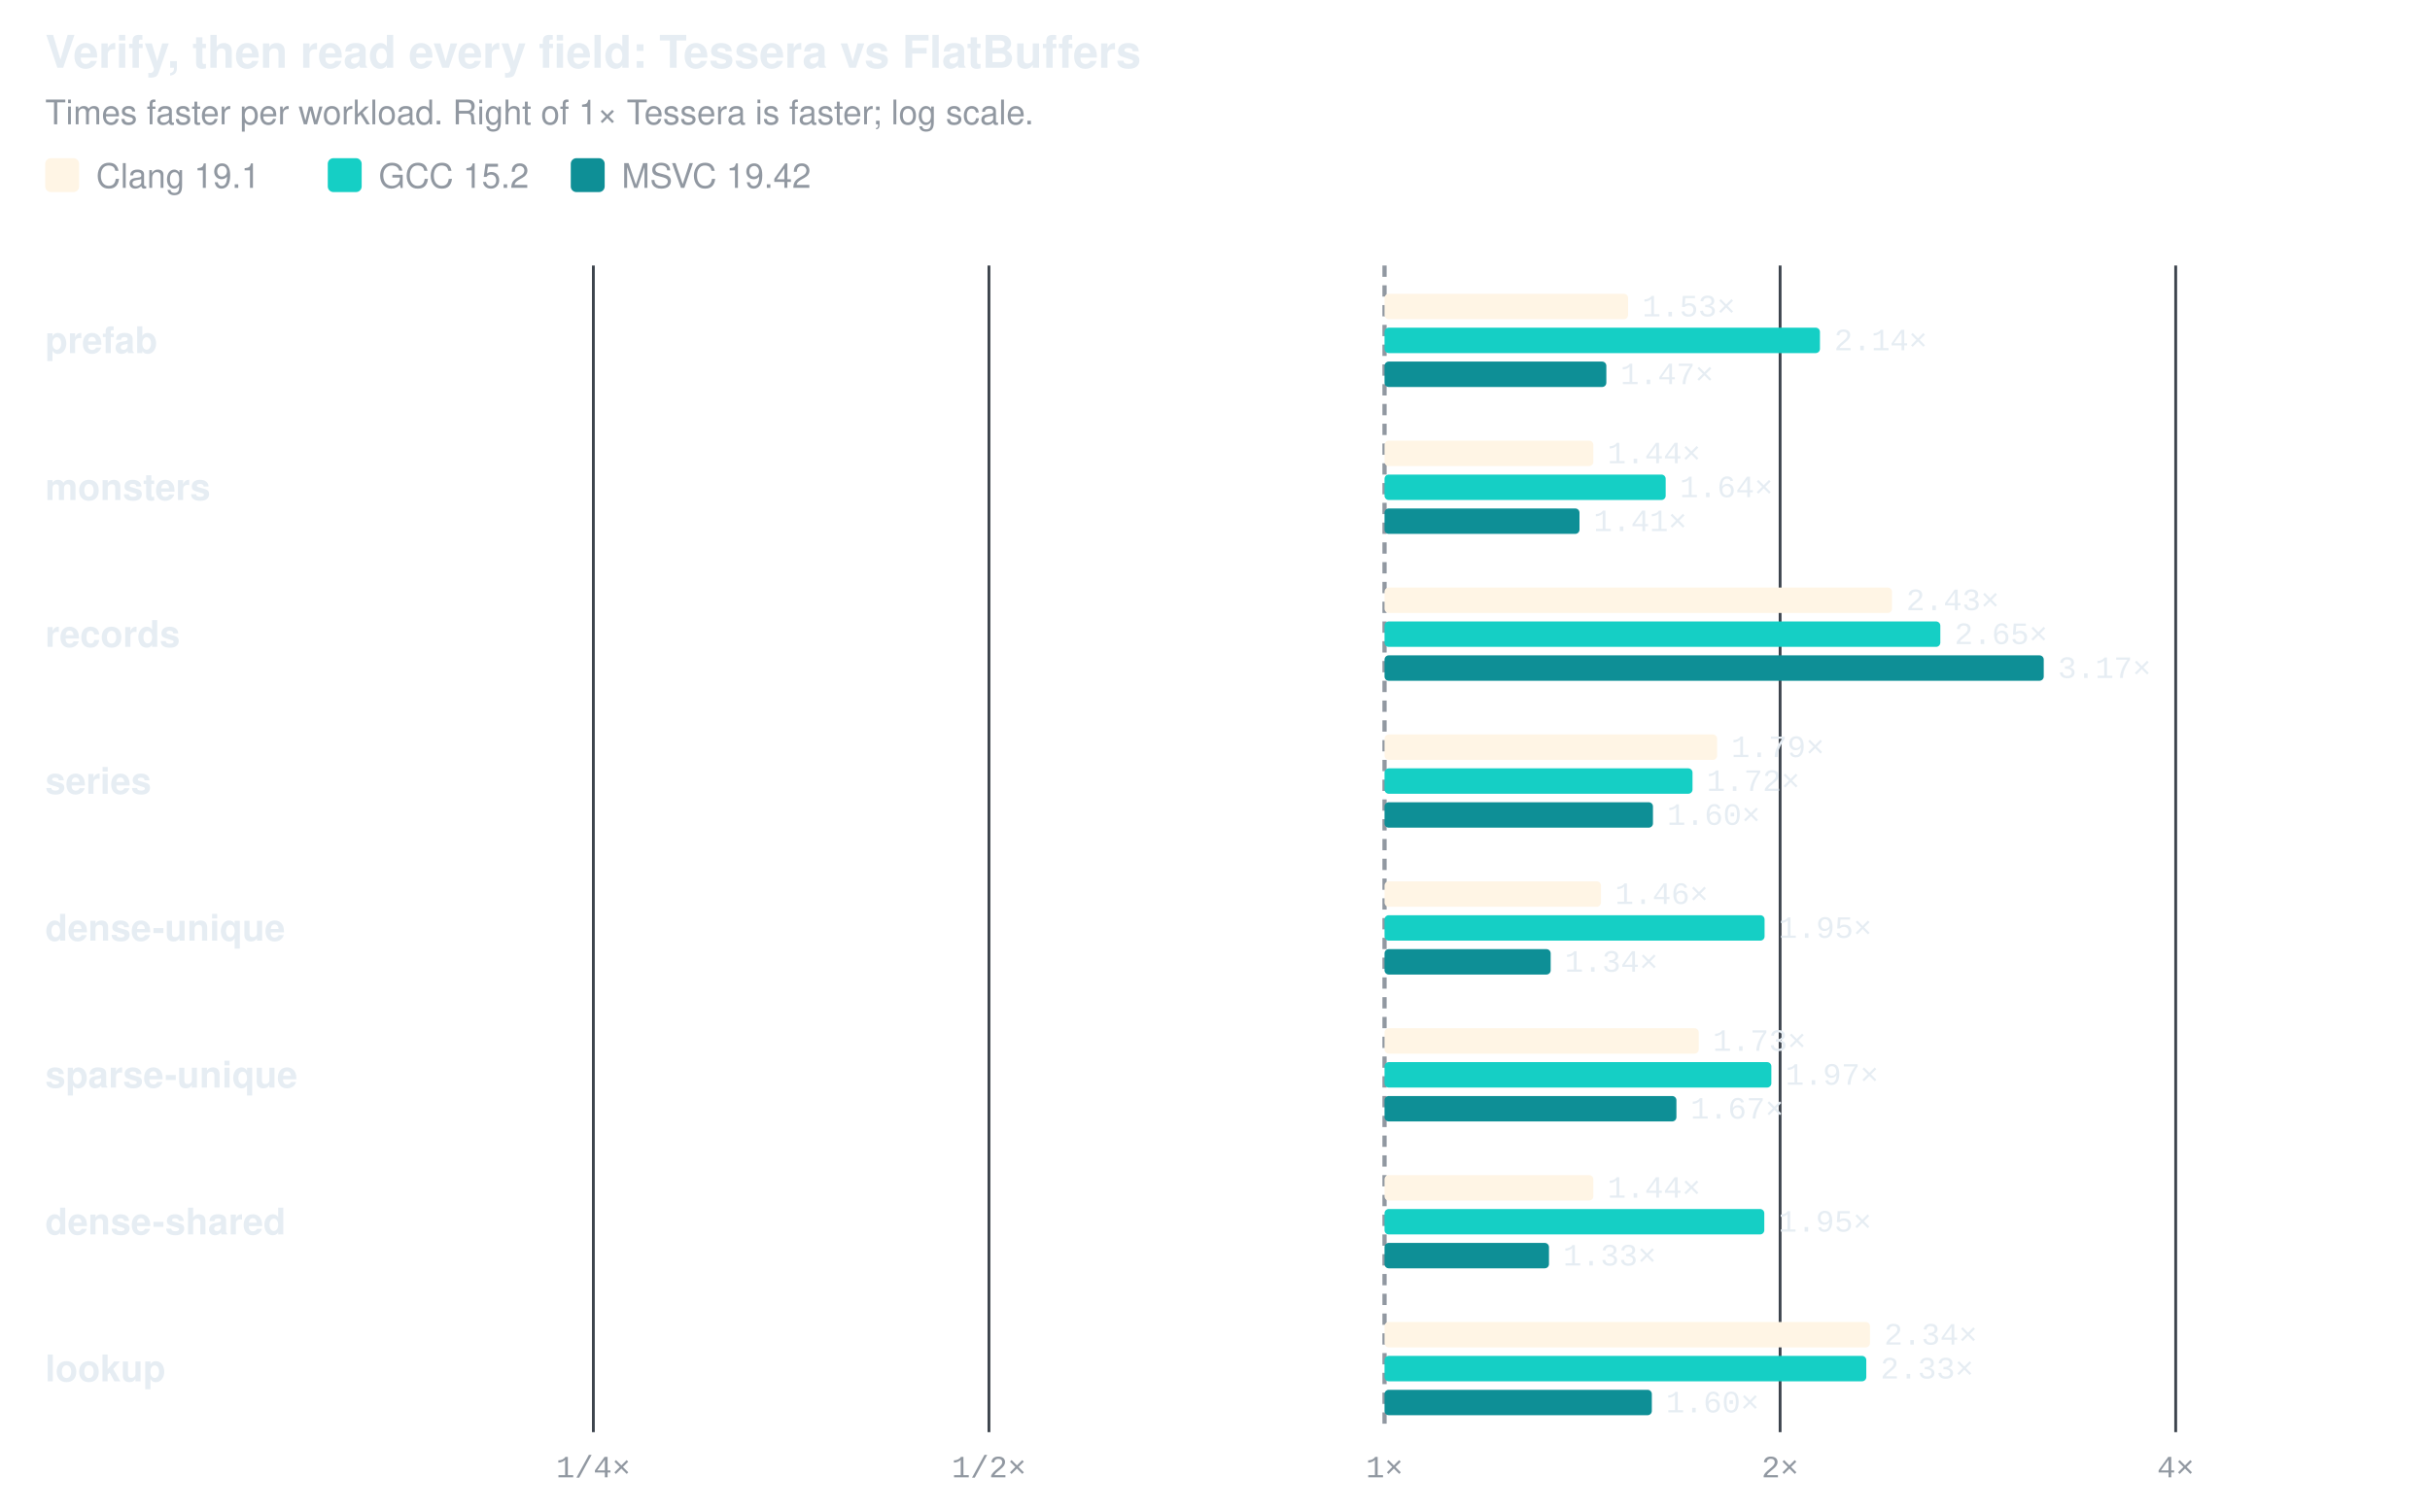
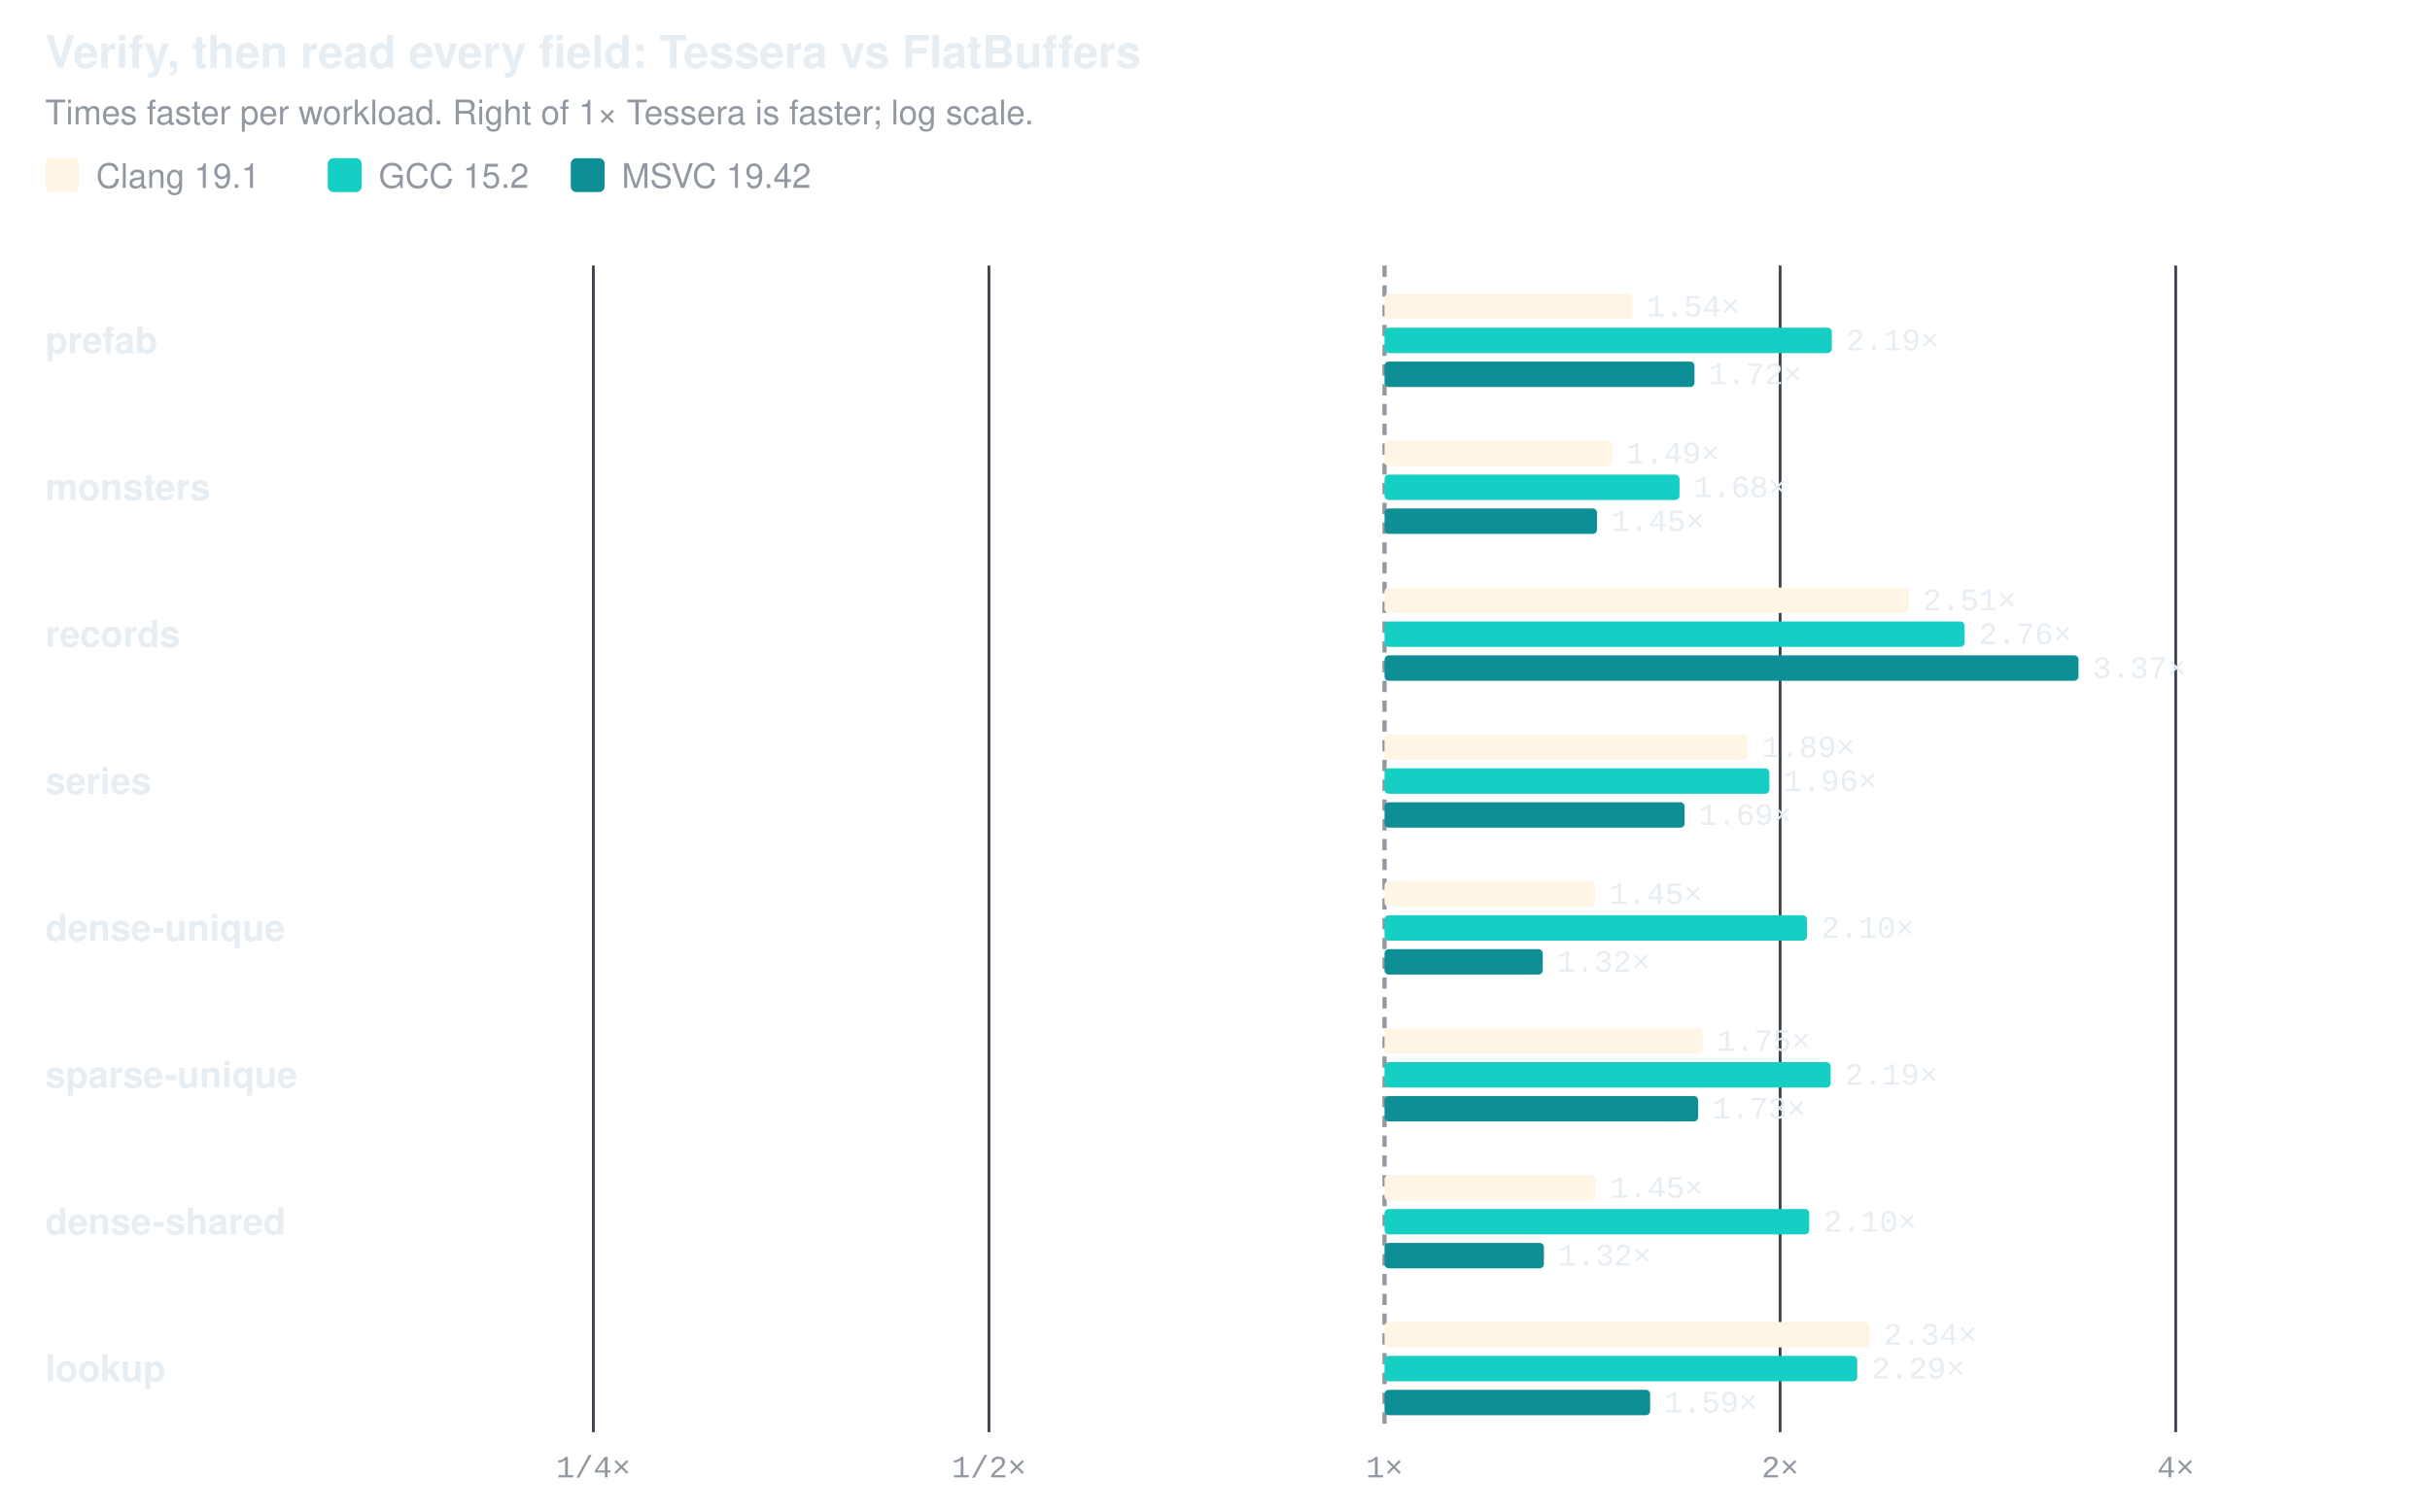
<svg xmlns="http://www.w3.org/2000/svg" width="860" height="535" viewBox="0 0 860 535" font-family="-apple-system, BlinkMacSystemFont, 'Segoe UI', Helvetica, Arial, sans-serif">
  <text x="16" y="24" fill="#e6edf3" font-size="16" text-anchor="start" font-weight="600">Verify, then read every field: Tessera vs FlatBuffers</text>
  <text x="16" y="44" fill="#9198a1" font-size="12" text-anchor="start">Times faster per workload. Right of 1× Tessera is faster; log scale.</text>
  <rect x="16" y="56" width="12" height="12" rx="2" fill="#fff5e5" />
  <text x="34" y="66.5" fill="#9198a1" font-size="12" text-anchor="start">Clang 19.1</text>
  <rect x="116" y="56" width="12" height="12" rx="2" fill="#15cfc5" />
  <text x="134" y="66.5" fill="#9198a1" font-size="12" text-anchor="start">GCC 15.2</text>
  <rect x="202" y="56" width="12" height="12" rx="2" fill="#0e8f96" />
  <text x="220" y="66.5" fill="#9198a1" font-size="12" text-anchor="start">MSVC 19.42</text>
  <line x1="210" y1="94" x2="210" y2="507" stroke="#3d444d" stroke-width="1" />
  <text x="210" y="523" fill="#9198a1" font-size="11" text-anchor="middle" font-family="ui-monospace, SFMono-Regular, Consolas, 'Liberation Mono', monospace">1/4×</text>
  <line x1="350" y1="94" x2="350" y2="507" stroke="#3d444d" stroke-width="1" />
  <text x="350" y="523" fill="#9198a1" font-size="11" text-anchor="middle" font-family="ui-monospace, SFMono-Regular, Consolas, 'Liberation Mono', monospace">1/2×</text>
  <line x1="490" y1="94" x2="490" y2="507" stroke="#9198a1" stroke-width="1.5" stroke-dasharray="4 3" />
  <text x="490" y="523" fill="#9198a1" font-size="11" text-anchor="middle" font-family="ui-monospace, SFMono-Regular, Consolas, 'Liberation Mono', monospace">1×</text>
  <line x1="630" y1="94" x2="630" y2="507" stroke="#3d444d" stroke-width="1" />
  <text x="630" y="523" fill="#9198a1" font-size="11" text-anchor="middle" font-family="ui-monospace, SFMono-Regular, Consolas, 'Liberation Mono', monospace">2×</text>
  <line x1="770" y1="94" x2="770" y2="507" stroke="#3d444d" stroke-width="1" />
  <text x="770" y="523" fill="#9198a1" font-size="11" text-anchor="middle" font-family="ui-monospace, SFMono-Regular, Consolas, 'Liberation Mono', monospace">4×</text>
  <text x="16" y="125" fill="#e6edf3" font-size="13" text-anchor="start" font-weight="600">prefab</text>
-   <rect x="490" y="104" width="86.2" height="9" rx="1.5" fill="#fff5e5" />
-   <text x="581.2" y="112" fill="#e6edf3" font-size="11" text-anchor="start" font-family="ui-monospace, SFMono-Regular, Consolas, 'Liberation Mono', monospace">1.53×</text>
-   <rect x="490" y="116" width="154.1" height="9" rx="1.5" fill="#15cfc5" />
-   <text x="649.1" y="124" fill="#e6edf3" font-size="11" text-anchor="start" font-family="ui-monospace, SFMono-Regular, Consolas, 'Liberation Mono', monospace">2.14×</text>
-   <rect x="490" y="128" width="78.5" height="9" rx="1.5" fill="#0e8f96" />
-   <text x="573.5" y="136" fill="#e6edf3" font-size="11" text-anchor="start" font-family="ui-monospace, SFMono-Regular, Consolas, 'Liberation Mono', monospace">1.47×</text>
+   <rect x="490" y="104" width="87.7" height="9" rx="1.5" fill="#fff5e5" />
+   <text x="582.7" y="112" fill="#e6edf3" font-size="11" text-anchor="start" font-family="ui-monospace, SFMono-Regular, Consolas, 'Liberation Mono', monospace">1.54×</text>
+   <rect x="490" y="116" width="158.3" height="9" rx="1.5" fill="#15cfc5" />
+   <text x="653.3" y="124" fill="#e6edf3" font-size="11" text-anchor="start" font-family="ui-monospace, SFMono-Regular, Consolas, 'Liberation Mono', monospace">2.19×</text>
+   <rect x="490" y="128" width="109.7" height="9" rx="1.5" fill="#0e8f96" />
+   <text x="604.7" y="136" fill="#e6edf3" font-size="11" text-anchor="start" font-family="ui-monospace, SFMono-Regular, Consolas, 'Liberation Mono', monospace">1.72×</text>
  <text x="16" y="177" fill="#e6edf3" font-size="13" text-anchor="start" font-weight="600">monsters</text>
-   <rect x="490" y="156" width="73.9" height="9" rx="1.5" fill="#fff5e5" />
-   <text x="568.9" y="164" fill="#e6edf3" font-size="11" text-anchor="start" font-family="ui-monospace, SFMono-Regular, Consolas, 'Liberation Mono', monospace">1.44×</text>
-   <rect x="490" y="168" width="99.5" height="9" rx="1.5" fill="#15cfc5" />
-   <text x="594.5" y="176" fill="#e6edf3" font-size="11" text-anchor="start" font-family="ui-monospace, SFMono-Regular, Consolas, 'Liberation Mono', monospace">1.64×</text>
-   <rect x="490" y="180" width="69" height="9" rx="1.5" fill="#0e8f96" />
-   <text x="564" y="188" fill="#e6edf3" font-size="11" text-anchor="start" font-family="ui-monospace, SFMono-Regular, Consolas, 'Liberation Mono', monospace">1.41×</text>
+   <rect x="490" y="156" width="80.6" height="9" rx="1.5" fill="#fff5e5" />
+   <text x="575.6" y="164" fill="#e6edf3" font-size="11" text-anchor="start" font-family="ui-monospace, SFMono-Regular, Consolas, 'Liberation Mono', monospace">1.49×</text>
+   <rect x="490" y="168" width="104.4" height="9" rx="1.5" fill="#15cfc5" />
+   <text x="599.4" y="176" fill="#e6edf3" font-size="11" text-anchor="start" font-family="ui-monospace, SFMono-Regular, Consolas, 'Liberation Mono', monospace">1.68×</text>
+   <rect x="490" y="180" width="75.2" height="9" rx="1.5" fill="#0e8f96" />
+   <text x="570.2" y="188" fill="#e6edf3" font-size="11" text-anchor="start" font-family="ui-monospace, SFMono-Regular, Consolas, 'Liberation Mono', monospace">1.45×</text>
  <text x="16" y="229" fill="#e6edf3" font-size="13" text-anchor="start" font-weight="600">records</text>
-   <rect x="490" y="208" width="179.6" height="9" rx="1.5" fill="#fff5e5" />
-   <text x="674.6" y="216" fill="#e6edf3" font-size="11" text-anchor="start" font-family="ui-monospace, SFMono-Regular, Consolas, 'Liberation Mono', monospace">2.43×</text>
-   <rect x="490" y="220" width="196.7" height="9" rx="1.5" fill="#15cfc5" />
-   <text x="691.7" y="228" fill="#e6edf3" font-size="11" text-anchor="start" font-family="ui-monospace, SFMono-Regular, Consolas, 'Liberation Mono', monospace">2.65×</text>
-   <rect x="490" y="232" width="233.3" height="9" rx="1.5" fill="#0e8f96" />
-   <text x="728.3" y="240" fill="#e6edf3" font-size="11" text-anchor="start" font-family="ui-monospace, SFMono-Regular, Consolas, 'Liberation Mono', monospace">3.17×</text>
+   <rect x="490" y="208" width="185.5" height="9" rx="1.5" fill="#fff5e5" />
+   <text x="680.5" y="216" fill="#e6edf3" font-size="11" text-anchor="start" font-family="ui-monospace, SFMono-Regular, Consolas, 'Liberation Mono', monospace">2.51×</text>
+   <rect x="490" y="220" width="205.3" height="9" rx="1.5" fill="#15cfc5" />
+   <text x="700.3" y="228" fill="#e6edf3" font-size="11" text-anchor="start" font-family="ui-monospace, SFMono-Regular, Consolas, 'Liberation Mono', monospace">2.76×</text>
+   <rect x="490" y="232" width="245.6" height="9" rx="1.5" fill="#0e8f96" />
+   <text x="740.6" y="240" fill="#e6edf3" font-size="11" text-anchor="start" font-family="ui-monospace, SFMono-Regular, Consolas, 'Liberation Mono', monospace">3.37×</text>
  <text x="16" y="281" fill="#e6edf3" font-size="13" text-anchor="start" font-weight="600">series</text>
-   <rect x="490" y="260" width="117.7" height="9" rx="1.5" fill="#fff5e5" />
-   <text x="612.7" y="268" fill="#e6edf3" font-size="11" text-anchor="start" font-family="ui-monospace, SFMono-Regular, Consolas, 'Liberation Mono', monospace">1.79×</text>
-   <rect x="490" y="272" width="109" height="9" rx="1.5" fill="#15cfc5" />
-   <text x="604" y="280" fill="#e6edf3" font-size="11" text-anchor="start" font-family="ui-monospace, SFMono-Regular, Consolas, 'Liberation Mono', monospace">1.72×</text>
-   <rect x="490" y="284" width="95" height="9" rx="1.5" fill="#0e8f96" />
-   <text x="590" y="292" fill="#e6edf3" font-size="11" text-anchor="start" font-family="ui-monospace, SFMono-Regular, Consolas, 'Liberation Mono', monospace">1.60×</text>
+   <rect x="490" y="260" width="128.5" height="9" rx="1.5" fill="#fff5e5" />
+   <text x="623.5" y="268" fill="#e6edf3" font-size="11" text-anchor="start" font-family="ui-monospace, SFMono-Regular, Consolas, 'Liberation Mono', monospace">1.89×</text>
+   <rect x="490" y="272" width="136.2" height="9" rx="1.5" fill="#15cfc5" />
+   <text x="631.2" y="280" fill="#e6edf3" font-size="11" text-anchor="start" font-family="ui-monospace, SFMono-Regular, Consolas, 'Liberation Mono', monospace">1.96×</text>
+   <rect x="490" y="284" width="106.2" height="9" rx="1.5" fill="#0e8f96" />
+   <text x="601.2" y="292" fill="#e6edf3" font-size="11" text-anchor="start" font-family="ui-monospace, SFMono-Regular, Consolas, 'Liberation Mono', monospace">1.69×</text>
  <text x="16" y="333" fill="#e6edf3" font-size="13" text-anchor="start" font-weight="600">dense-unique</text>
-   <rect x="490" y="312" width="76.6" height="9" rx="1.5" fill="#fff5e5" />
-   <text x="571.6" y="320" fill="#e6edf3" font-size="11" text-anchor="start" font-family="ui-monospace, SFMono-Regular, Consolas, 'Liberation Mono', monospace">1.46×</text>
-   <rect x="490" y="324" width="134.5" height="9" rx="1.5" fill="#15cfc5" />
-   <text x="629.5" y="332" fill="#e6edf3" font-size="11" text-anchor="start" font-family="ui-monospace, SFMono-Regular, Consolas, 'Liberation Mono', monospace">1.95×</text>
-   <rect x="490" y="336" width="58.8" height="9" rx="1.5" fill="#0e8f96" />
-   <text x="553.8" y="344" fill="#e6edf3" font-size="11" text-anchor="start" font-family="ui-monospace, SFMono-Regular, Consolas, 'Liberation Mono', monospace">1.34×</text>
+   <rect x="490" y="312" width="74.5" height="9" rx="1.5" fill="#fff5e5" />
+   <text x="569.5" y="320" fill="#e6edf3" font-size="11" text-anchor="start" font-family="ui-monospace, SFMono-Regular, Consolas, 'Liberation Mono', monospace">1.45×</text>
+   <rect x="490" y="324" width="149.5" height="9" rx="1.5" fill="#15cfc5" />
+   <text x="644.5" y="332" fill="#e6edf3" font-size="11" text-anchor="start" font-family="ui-monospace, SFMono-Regular, Consolas, 'Liberation Mono', monospace">2.10×</text>
+   <rect x="490" y="336" width="56" height="9" rx="1.5" fill="#0e8f96" />
+   <text x="551" y="344" fill="#e6edf3" font-size="11" text-anchor="start" font-family="ui-monospace, SFMono-Regular, Consolas, 'Liberation Mono', monospace">1.32×</text>
  <text x="16" y="385" fill="#e6edf3" font-size="13" text-anchor="start" font-weight="600">sparse-unique</text>
-   <rect x="490" y="364" width="111.2" height="9" rx="1.5" fill="#fff5e5" />
-   <text x="606.2" y="372" fill="#e6edf3" font-size="11" text-anchor="start" font-family="ui-monospace, SFMono-Regular, Consolas, 'Liberation Mono', monospace">1.73×</text>
-   <rect x="490" y="376" width="136.9" height="9" rx="1.5" fill="#15cfc5" />
-   <text x="631.9" y="384" fill="#e6edf3" font-size="11" text-anchor="start" font-family="ui-monospace, SFMono-Regular, Consolas, 'Liberation Mono', monospace">1.97×</text>
-   <rect x="490" y="388" width="103.3" height="9" rx="1.5" fill="#0e8f96" />
-   <text x="598.3" y="396" fill="#e6edf3" font-size="11" text-anchor="start" font-family="ui-monospace, SFMono-Regular, Consolas, 'Liberation Mono', monospace">1.67×</text>
+   <rect x="490" y="364" width="112.6" height="9" rx="1.5" fill="#fff5e5" />
+   <text x="607.6" y="372" fill="#e6edf3" font-size="11" text-anchor="start" font-family="ui-monospace, SFMono-Regular, Consolas, 'Liberation Mono', monospace">1.75×</text>
+   <rect x="490" y="376" width="157.9" height="9" rx="1.5" fill="#15cfc5" />
+   <text x="652.9" y="384" fill="#e6edf3" font-size="11" text-anchor="start" font-family="ui-monospace, SFMono-Regular, Consolas, 'Liberation Mono', monospace">2.19×</text>
+   <rect x="490" y="388" width="111" height="9" rx="1.5" fill="#0e8f96" />
+   <text x="606" y="396" fill="#e6edf3" font-size="11" text-anchor="start" font-family="ui-monospace, SFMono-Regular, Consolas, 'Liberation Mono', monospace">1.73×</text>
  <text x="16" y="437" fill="#e6edf3" font-size="13" text-anchor="start" font-weight="600">dense-shared</text>
-   <rect x="490" y="416" width="73.9" height="9" rx="1.5" fill="#fff5e5" />
-   <text x="568.9" y="424" fill="#e6edf3" font-size="11" text-anchor="start" font-family="ui-monospace, SFMono-Regular, Consolas, 'Liberation Mono', monospace">1.44×</text>
-   <rect x="490" y="428" width="134.4" height="9" rx="1.5" fill="#15cfc5" />
-   <text x="629.4" y="436" fill="#e6edf3" font-size="11" text-anchor="start" font-family="ui-monospace, SFMono-Regular, Consolas, 'Liberation Mono', monospace">1.95×</text>
-   <rect x="490" y="440" width="58.2" height="9" rx="1.5" fill="#0e8f96" />
-   <text x="553.2" y="448" fill="#e6edf3" font-size="11" text-anchor="start" font-family="ui-monospace, SFMono-Regular, Consolas, 'Liberation Mono', monospace">1.33×</text>
+   <rect x="490" y="416" width="74.8" height="9" rx="1.5" fill="#fff5e5" />
+   <text x="569.8" y="424" fill="#e6edf3" font-size="11" text-anchor="start" font-family="ui-monospace, SFMono-Regular, Consolas, 'Liberation Mono', monospace">1.45×</text>
+   <rect x="490" y="428" width="150.3" height="9" rx="1.5" fill="#15cfc5" />
+   <text x="645.3" y="436" fill="#e6edf3" font-size="11" text-anchor="start" font-family="ui-monospace, SFMono-Regular, Consolas, 'Liberation Mono', monospace">2.10×</text>
+   <rect x="490" y="440" width="56.4" height="9" rx="1.5" fill="#0e8f96" />
+   <text x="551.4" y="448" fill="#e6edf3" font-size="11" text-anchor="start" font-family="ui-monospace, SFMono-Regular, Consolas, 'Liberation Mono', monospace">1.32×</text>
  <text x="16" y="489" fill="#e6edf3" font-size="13" text-anchor="start" font-weight="600">lookup</text>
-   <rect x="490" y="468" width="171.8" height="9" rx="1.5" fill="#fff5e5" />
-   <text x="666.8" y="476" fill="#e6edf3" font-size="11" text-anchor="start" font-family="ui-monospace, SFMono-Regular, Consolas, 'Liberation Mono', monospace">2.34×</text>
-   <rect x="490" y="480" width="170.5" height="9" rx="1.5" fill="#15cfc5" />
-   <text x="665.5" y="488" fill="#e6edf3" font-size="11" text-anchor="start" font-family="ui-monospace, SFMono-Regular, Consolas, 'Liberation Mono', monospace">2.33×</text>
-   <rect x="490" y="492" width="94.6" height="9" rx="1.5" fill="#0e8f96" />
-   <text x="589.6" y="500" fill="#e6edf3" font-size="11" text-anchor="start" font-family="ui-monospace, SFMono-Regular, Consolas, 'Liberation Mono', monospace">1.60×</text>
+   <rect x="490" y="468" width="171.6" height="9" rx="1.5" fill="#fff5e5" />
+   <text x="666.6" y="476" fill="#e6edf3" font-size="11" text-anchor="start" font-family="ui-monospace, SFMono-Regular, Consolas, 'Liberation Mono', monospace">2.34×</text>
+   <rect x="490" y="480" width="167.3" height="9" rx="1.5" fill="#15cfc5" />
+   <text x="662.3" y="488" fill="#e6edf3" font-size="11" text-anchor="start" font-family="ui-monospace, SFMono-Regular, Consolas, 'Liberation Mono', monospace">2.29×</text>
+   <rect x="490" y="492" width="94" height="9" rx="1.5" fill="#0e8f96" />
+   <text x="589" y="500" fill="#e6edf3" font-size="11" text-anchor="start" font-family="ui-monospace, SFMono-Regular, Consolas, 'Liberation Mono', monospace">1.59×</text>
</svg>
